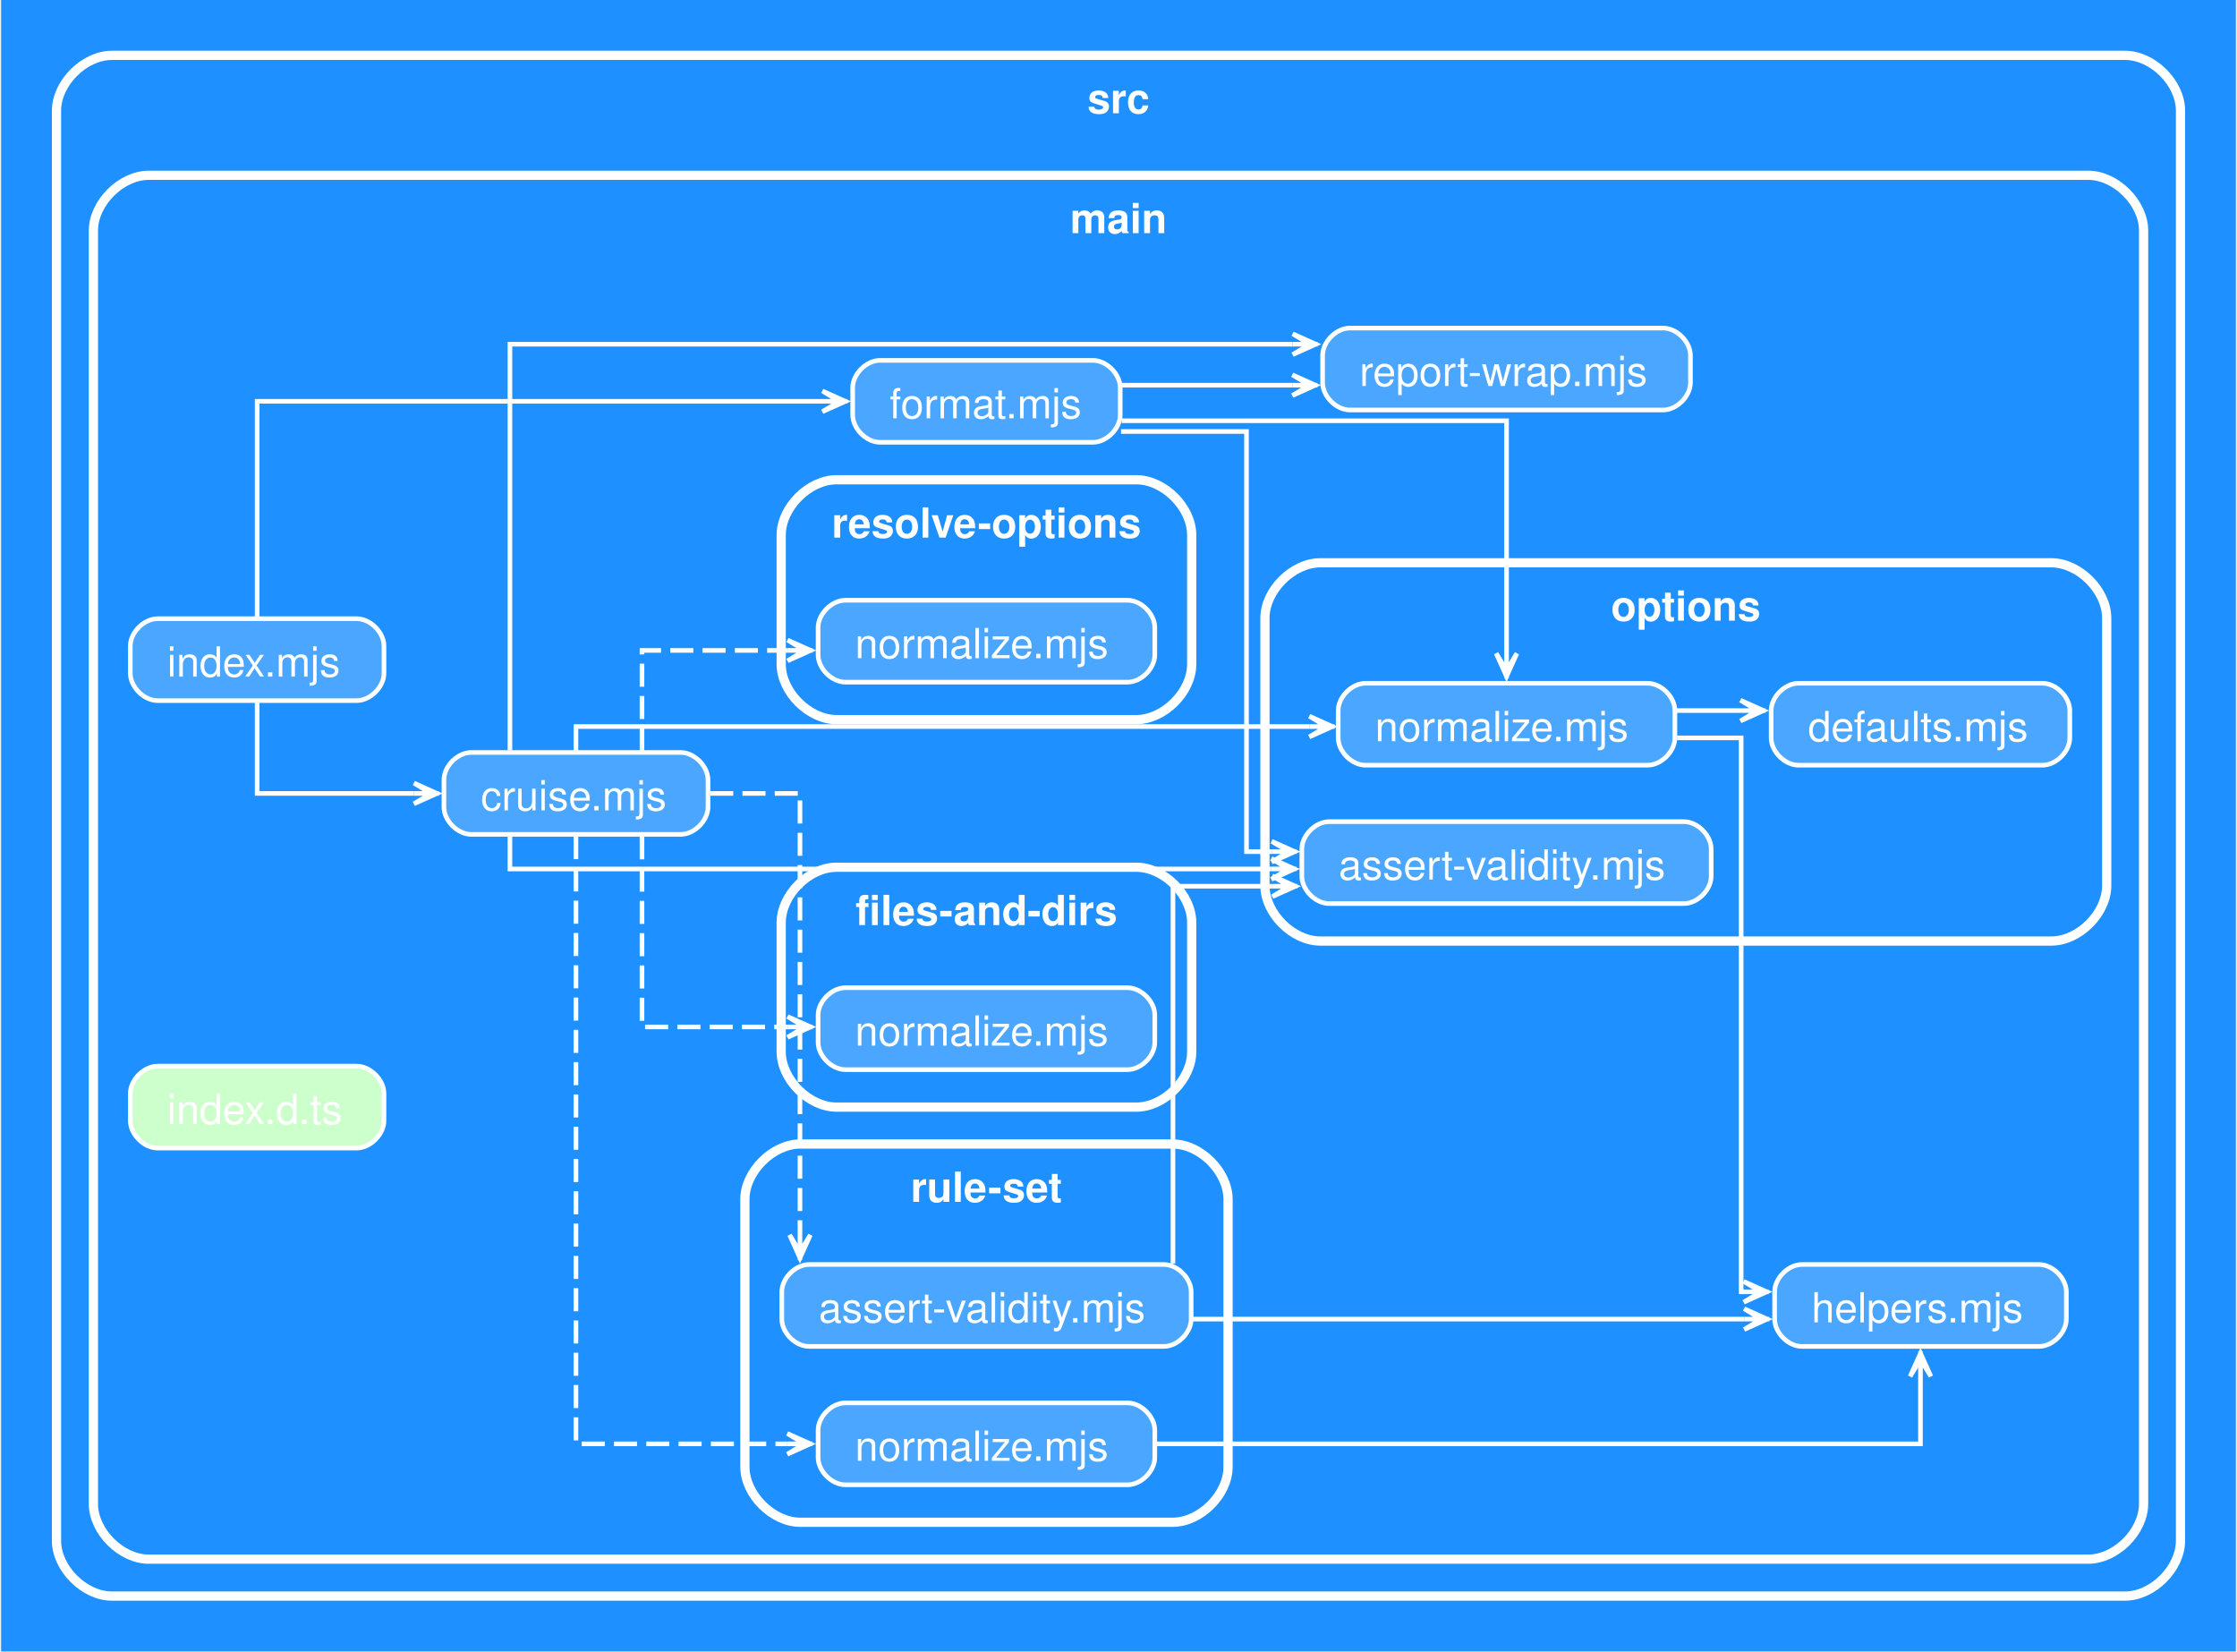
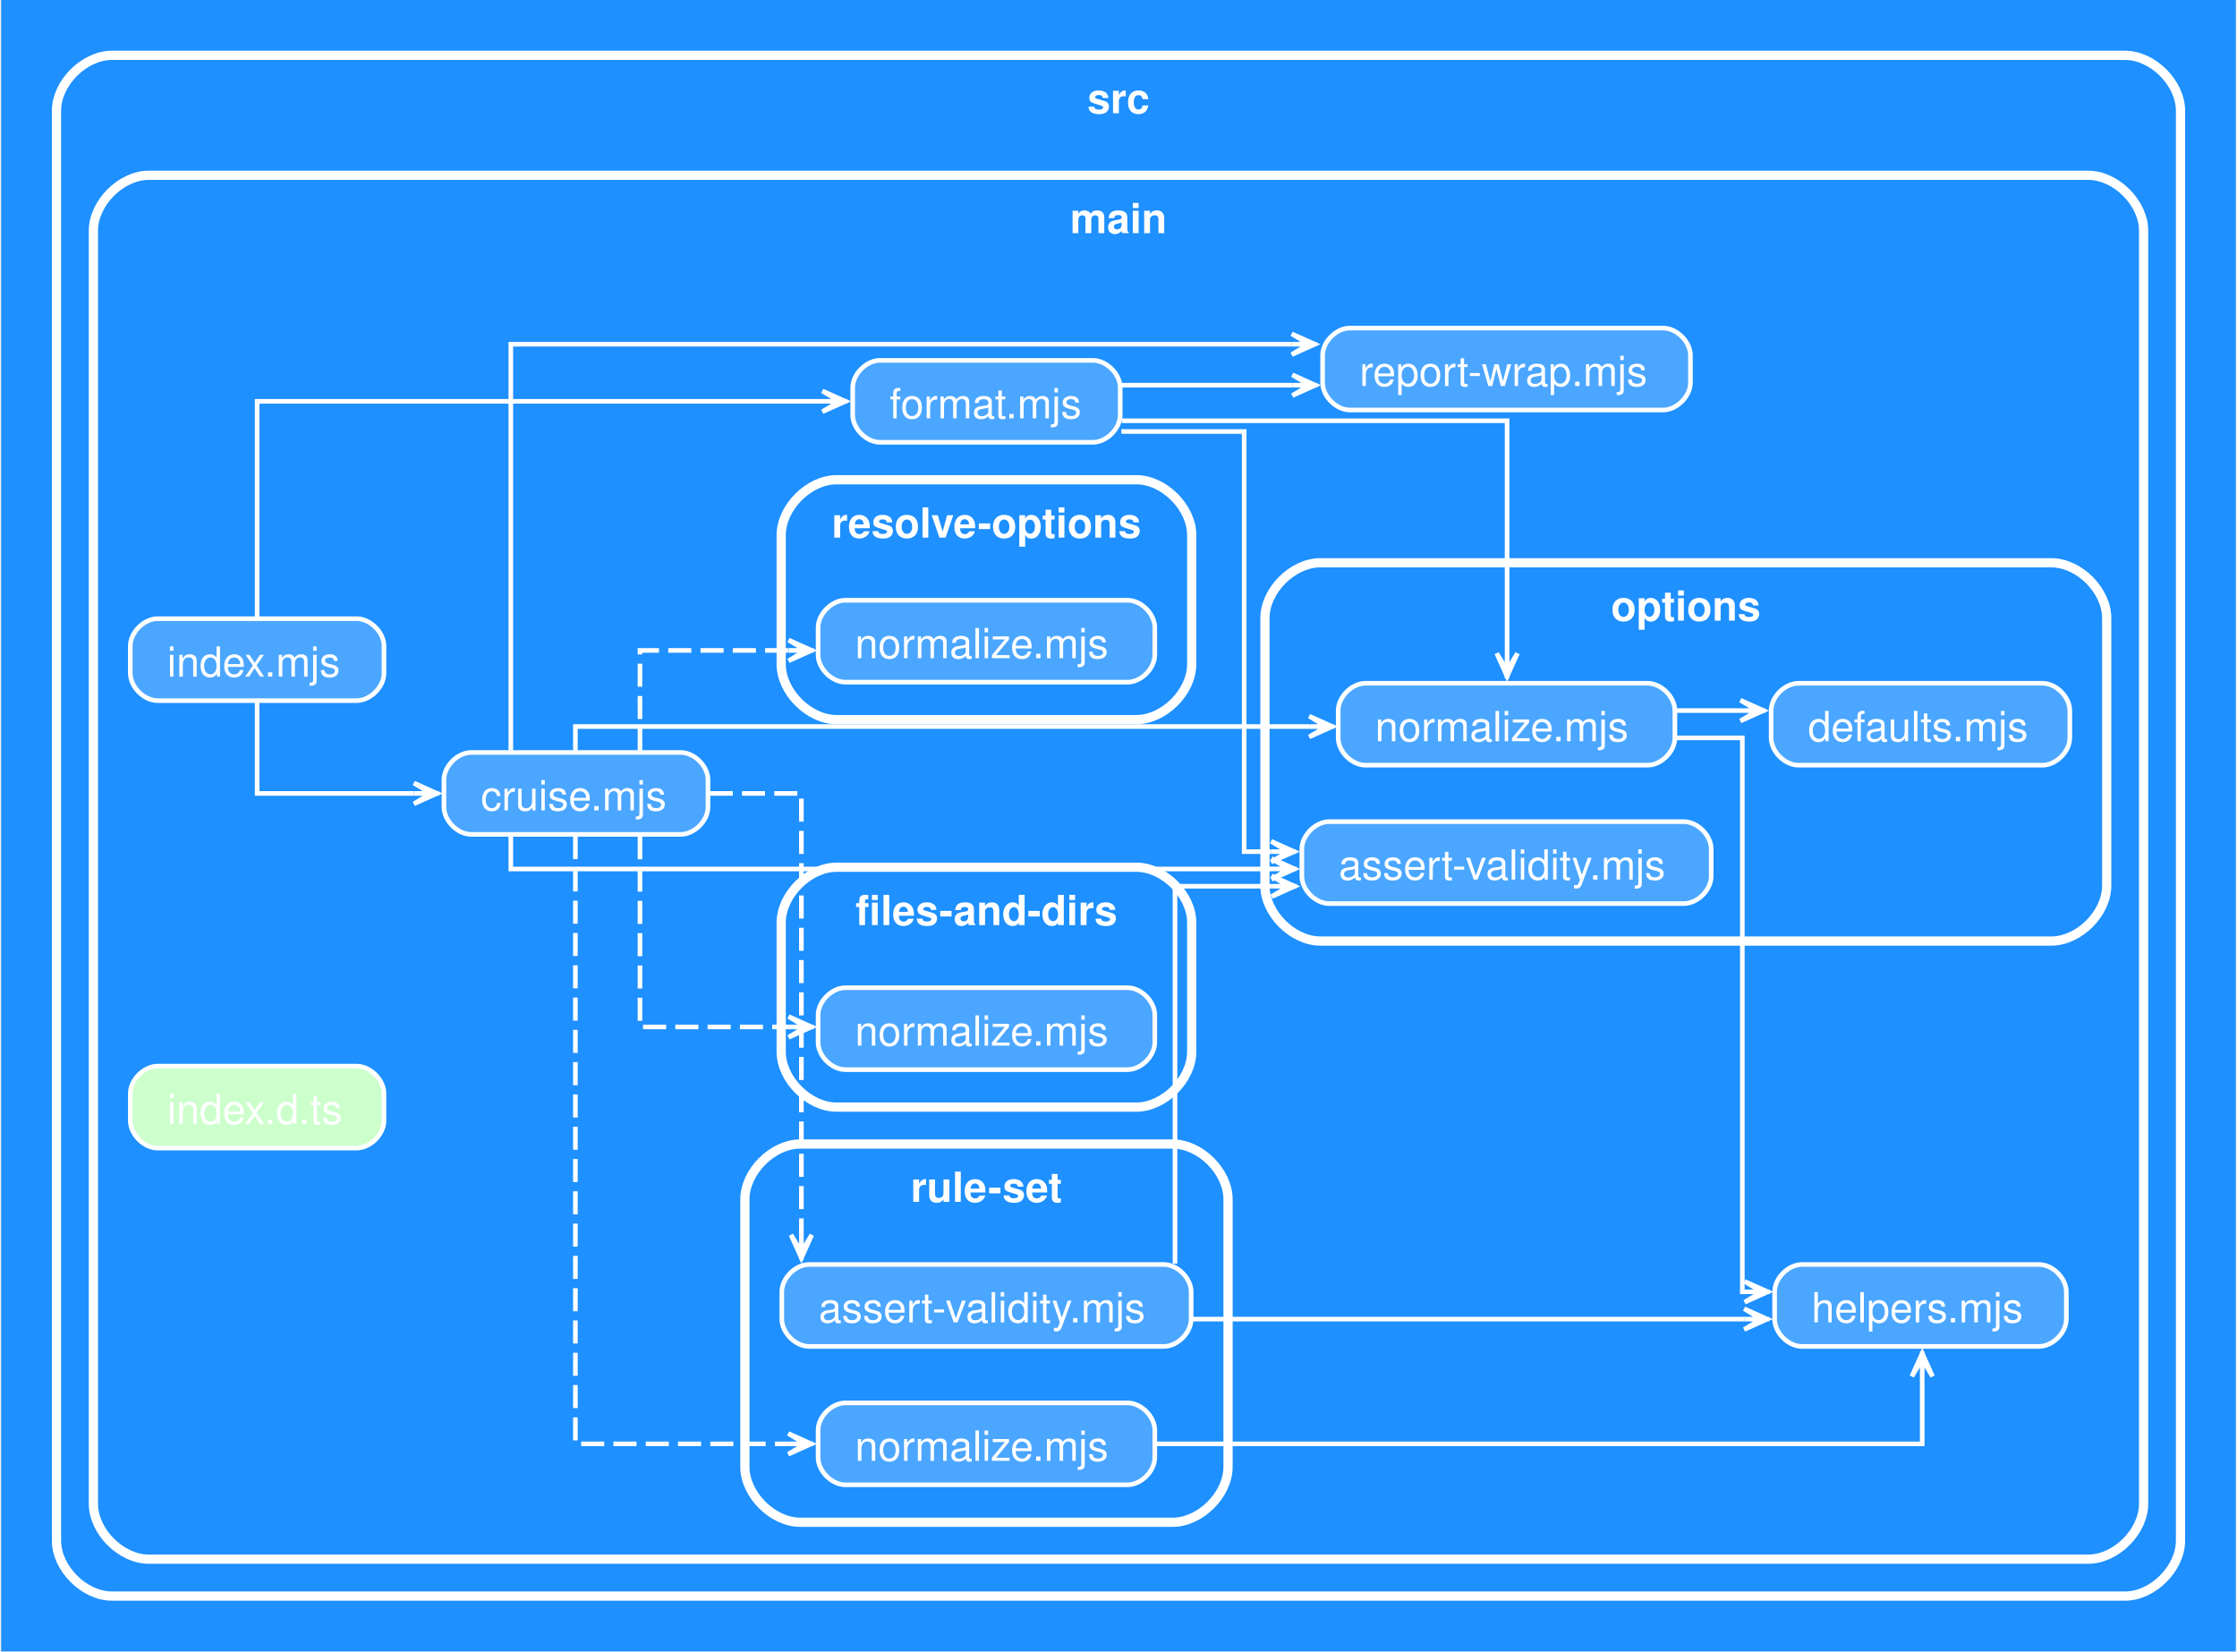
<svg xmlns="http://www.w3.org/2000/svg" xmlns:xlink="http://www.w3.org/1999/xlink" width="485pt" height="358pt" viewBox="0 0 484.5 358">
  <g class="graph" transform="translate(4 354)">
    <path fill="#1e90ff" d="M-4 4v-358h484.5V4z" />
    <g class="cluster">
      <path fill="none" stroke="#fff" stroke-width="2" d="M20-8h436.5c6 0 12-6 12-12v-310c0-6-6-12-12-12H20c-6 0-12 6-12 12v310c0 6 6 12 12 12" />
      <text x="238.25" y="-329.45" fill="#fff" font-family="Helvetica,sans-Serif" font-size="9" font-weight="bold" text-anchor="middle">src</text>
    </g>
    <g class="cluster">
      <path fill="none" stroke="#fff" stroke-width="2" d="M28-16h420.5c6 0 12-6 12-12v-276c0-6-6-12-12-12H28c-6 0-12 6-12 12v276c0 6 6 12 12 12" />
      <text x="238.25" y="-303.45" fill="#fff" font-family="Helvetica,sans-Serif" font-size="9" font-weight="bold" text-anchor="middle">main</text>
    </g>
    <g class="cluster">
      <path fill="none" stroke="#fff" stroke-width="2" d="M177.12-114h65c6 0 12-6 12-12v-28c0-6-6-12-12-12h-65c-6 0-12 6-12 12v28c0 6 6 12 12 12" />
      <text x="209.62" y="-153.45" fill="#fff" font-family="Helvetica,sans-Serif" font-size="9" font-weight="bold" text-anchor="middle">files-and-dirs</text>
    </g>
    <g class="cluster">
      <path fill="none" stroke="#fff" stroke-width="2" d="M282-150h158.5c6 0 12-6 12-12v-58c0-6-6-12-12-12H282c-6 0-12 6-12 12v58c0 6 6 12 12 12" />
      <text x="361.25" y="-219.45" fill="#fff" font-family="Helvetica,sans-Serif" font-size="9" font-weight="bold" text-anchor="middle">options</text>
    </g>
    <g class="cluster">
      <path fill="none" stroke="#fff" stroke-width="2" d="M177.12-198h65c6 0 12-6 12-12v-28c0-6-6-12-12-12h-65c-6 0-12 6-12 12v28c0 6 6 12 12 12" />
      <text x="209.62" y="-237.45" fill="#fff" font-family="Helvetica,sans-Serif" font-size="9" font-weight="bold" text-anchor="middle">resolve-options</text>
    </g>
    <g class="cluster">
      <path fill="none" stroke="#fff" stroke-width="2" d="M169.25-24H250c6 0 12-6 12-12v-58c0-6-6-12-12-12h-80.75c-6 0-12 6-12 12v58c0 6 6 12 12 12" />
      <text x="209.62" y="-93.45" fill="#fff" font-family="Helvetica,sans-Serif" font-size="9" font-weight="bold" text-anchor="middle">rule-set</text>
    </g>
    <g class="node">
      <a xlink:href="src/main/cruise.mjs" xlink:title="cruise.mjs">
        <path fill="#fff" fill-opacity=".2" stroke="#fff" d="M143.33-190.88H97.92c-2.96 0-5.92 2.96-5.92 5.92v5.92c0 2.96 2.96 5.92 5.92 5.92h45.41c2.96 0 5.92-2.96 5.92-5.92v-5.92c0-2.96-2.96-5.92-5.92-5.92" />
        <text x="100" y="-178.32" fill="#fff" font-family="Helvetica,sans-Serif" font-size="9">cruise.mjs</text>
      </a>
    </g>
    <g class="node">
      <a xlink:href="src/main/files-and-dirs/normalize.mjs" xlink:title="normalize.mjs">
        <path fill="#fff" fill-opacity=".2" stroke="#fff" d="M240.21-139.88h-61.17c-2.96 0-5.92 2.96-5.92 5.92v5.92c0 2.96 2.96 5.92 5.92 5.92h61.17c2.96 0 5.91-2.96 5.91-5.92v-5.92c0-2.96-2.95-5.92-5.91-5.92" />
        <text x="181.12" y="-127.33" fill="#fff" font-family="Helvetica,sans-Serif" font-size="9">normalize.mjs</text>
      </a>
    </g>
    <g class="edge">
-       <path fill="none" stroke="#fff" stroke-dasharray="5,2" d="M134.94-172.71v41.33h31.56" />
-       <path fill="#fff" stroke="#fff" d="m171.5-131.38-5-2.25 3.72 2.25h-3.72 3.72l-3.72 2.25z" />
+       <path fill="none" stroke="#fff" stroke-dasharray="5,2" d="M134.5-172.71v41.33h32.22" />
+       <path fill="#fff" stroke="#fff" d="m171.72-131.38-5-2.25 3.72 2.25h-3.72 3.72l-3.72 2.25z" />
    </g>
    <g class="node">
      <a xlink:href="src/main/options/assert-validity.mjs" xlink:title="assert-validity.mjs">
        <path fill="#fff" fill-opacity=".2" stroke="#fff" d="M360.83-175.88h-76.91c-2.96 0-5.92 2.96-5.92 5.92v5.92c0 2.96 2.96 5.92 5.92 5.92h76.91c2.96 0 5.92-2.96 5.92-5.92v-5.92c0-2.96-2.96-5.92-5.92-5.92" />
        <text x="286" y="-163.32" fill="#fff" font-family="Helvetica,sans-Serif" font-size="9">assert-validity.mjs</text>
      </a>
    </g>
    <g class="edge">
-       <path fill="none" stroke="#fff" d="M106.31-172.66v7.04h165.08" />
-       <path fill="#fff" stroke="#fff" d="m276.39-165.63-5-2.25 3.72 2.25h-3.72 3.72l-3.72 2.25z" />
+       <path fill="none" stroke="#fff" d="M106.5-172.66v7.04h164.93" />
+       <path fill="#fff" stroke="#fff" d="m276.43-165.63-5-2.25 3.72 2.25h-3.72 3.72l-3.72 2.25z" />
    </g>
    <g class="node">
      <a xlink:href="src/main/options/normalize.mjs" xlink:title="normalize.mjs">
        <path fill="#fff" fill-opacity=".2" stroke="#fff" d="M352.96-205.88h-61.17c-2.96 0-5.91 2.96-5.91 5.92v5.92c0 2.96 2.95 5.92 5.91 5.92h61.17c2.96 0 5.92-2.96 5.92-5.92v-5.92c0-2.96-2.96-5.92-5.92-5.92" />
        <text x="293.88" y="-193.32" fill="#fff" font-family="Helvetica,sans-Serif" font-size="9">normalize.mjs</text>
      </a>
    </g>
    <g class="edge">
-       <path fill="none" stroke="#fff" d="M120.62-191.27v-5.23h159" />
-       <path fill="#fff" stroke="#fff" d="m284.62-196.5-5-2.25 3.72 2.25h-3.72 3.72l-3.72 2.25z" />
+       <path fill="none" stroke="#fff" d="M120.5-191.27v-5.23h159.1" />
+       <path fill="#fff" stroke="#fff" d="m284.6-196.5-5-2.25 3.72 2.25h-3.72 3.72l-3.72 2.25z" />
    </g>
    <g class="node">
      <a xlink:href="src/main/report-wrap.mjs" xlink:title="report-wrap.mjs">
        <path fill="#fff" fill-opacity=".2" stroke="#fff" d="M356.33-282.88h-67.91c-2.96 0-5.92 2.96-5.92 5.92v5.92c0 2.96 2.96 5.92 5.92 5.92h67.91c2.96 0 5.92-2.96 5.92-5.92v-5.92c0-2.96-2.96-5.92-5.92-5.92" />
        <text x="290.5" y="-270.32" fill="#fff" font-family="Helvetica,sans-Serif" font-size="9">report-wrap.mjs</text>
      </a>
    </g>
    <g class="edge">
-       <path fill="none" stroke="#fff" d="M106.31-191.34v-88.04h169.71" />
-       <path fill="#fff" stroke="#fff" d="m281.02-279.38-5-2.25 3.72 2.25h-3.72 3.72l-3.72 2.25z" />
+       <path fill="none" stroke="#fff" d="M106.5-191.34v-88.04h169.31" />
+       <path fill="#fff" stroke="#fff" d="m280.81-279.38-5-2.25 3.71 2.25h-3.71 3.71l-3.71 2.25z" />
    </g>
    <g class="node">
      <a xlink:href="src/main/resolve-options/normalize.mjs" xlink:title="normalize.mjs">
        <path fill="#fff" fill-opacity=".2" stroke="#fff" d="M240.21-223.88h-61.17c-2.96 0-5.92 2.96-5.92 5.92v5.92c0 2.96 2.96 5.92 5.92 5.92h61.17c2.96 0 5.91-2.96 5.91-5.92v-5.92c0-2.96-2.95-5.92-5.91-5.92" />
        <text x="181.12" y="-211.32" fill="#fff" font-family="Helvetica,sans-Serif" font-size="9">normalize.mjs</text>
      </a>
    </g>
    <g class="edge">
-       <path fill="none" stroke="#fff" stroke-dasharray="5,2" d="M134.94-191.13V-213h31.56" />
-       <path fill="#fff" stroke="#fff" d="m171.5-213-5-2.25 3.72 2.25h-3.72 3.72l-3.72 2.25z" />
+       <path fill="none" stroke="#fff" stroke-dasharray="5,2" d="M134.5-191.13V-213h32.22" />
+       <path fill="#fff" stroke="#fff" d="m171.72-213-5-2.25 3.72 2.25h-3.72 3.72l-3.72 2.25z" />
    </g>
    <g class="node">
      <a xlink:href="src/main/rule-set/assert-validity.mjs" xlink:title="assert-validity.mjs">
        <path fill="#fff" fill-opacity=".2" stroke="#fff" d="M248.08-79.88h-76.91c-2.96 0-5.92 2.96-5.92 5.92v5.92c0 2.96 2.96 5.92 5.92 5.92h76.91c2.96 0 5.92-2.96 5.92-5.92v-5.92c0-2.96-2.96-5.92-5.92-5.92" />
        <text x="173.25" y="-67.33" fill="#fff" font-family="Helvetica,sans-Serif" font-size="9">assert-validity.mjs</text>
      </a>
    </g>
    <g class="edge">
-       <path fill="none" stroke="#fff" stroke-dasharray="5,2" d="M149.72-182h19.47v95.7" />
-       <path fill="#fff" stroke="#fff" d="m169.19-81.3 2.25-5-2.25 3.72v-3.72 3.72l-2.25-3.72z" />
+       <path fill="none" stroke="#fff" stroke-dasharray="5,2" d="M149.62-182h19.88v95.7" />
+       <path fill="#fff" stroke="#fff" d="m169.5-81.3 2.25-5-2.25 3.72v-3.72 3.72l-2.25-3.72z" />
    </g>
    <g class="node">
      <a xlink:href="src/main/rule-set/normalize.mjs" xlink:title="normalize.mjs">
        <path fill="#fff" fill-opacity=".2" stroke="#fff" d="M240.21-49.88h-61.17c-2.96 0-5.92 2.96-5.92 5.92v5.92c0 2.96 2.96 5.92 5.92 5.92h61.17c2.96 0 5.91-2.96 5.91-5.92v-5.92c0-2.96-2.95-5.92-5.91-5.92" />
        <text x="181.12" y="-37.33" fill="#fff" font-family="Helvetica,sans-Serif" font-size="9">normalize.mjs</text>
      </a>
    </g>
    <g class="edge">
-       <path fill="none" stroke="#fff" stroke-dasharray="5,2" d="M120.62-172.75V-41h45.82" />
-       <path fill="#fff" stroke="#fff" d="m171.44-41-5-2.25 3.71 2.25h-3.71 3.71l-3.71 2.25z" />
+       <path fill="none" stroke="#fff" stroke-dasharray="5,2" d="M120.5-172.75V-41h46.14" />
+       <path fill="#fff" stroke="#fff" d="m171.64-41-5-2.25 3.72 2.25h-3.72 3.72l-3.72 2.25z" />
    </g>
    <g class="node">
      <a xlink:href="src/main/helpers.mjs" xlink:title="helpers.mjs">
        <path fill="#fff" fill-opacity=".2" stroke="#fff" d="M437.83-79.88h-51.41c-2.96 0-5.92 2.96-5.92 5.92v5.92c0 2.96 2.96 5.92 5.92 5.92h51.41c2.96 0 5.92-2.96 5.92-5.92v-5.92c0-2.96-2.96-5.92-5.92-5.92" />
        <text x="388.5" y="-67.33" fill="#fff" font-family="Helvetica,sans-Serif" font-size="9">helpers.mjs</text>
      </a>
    </g>
    <g class="edge">
-       <path fill="none" stroke="#fff" d="M359.35-194.04h13.9v120.08h.68" />
-       <path fill="#fff" stroke="#fff" d="m378.8-73.96-5-2.25 3.72 2.25h-3.72 3.72l-3.72 2.25z" />
+       <path fill="none" stroke="#fff" d="M359.26-194.04h14.24v120.08h.67" />
+       <path fill="#fff" stroke="#fff" d="m379.01-73.96-5-2.25 3.72 2.25h-3.72 3.72l-3.72 2.25z" />
    </g>
    <g class="node">
      <a xlink:href="src/main/options/defaults.mjs" xlink:title="defaults.mjs">
        <path fill="#fff" fill-opacity=".2" stroke="#fff" d="M438.58-205.88h-52.91c-2.96 0-5.92 2.96-5.92 5.92v5.92c0 2.96 2.96 5.92 5.92 5.92h52.91c2.96 0 5.92-2.96 5.92-5.92v-5.92c0-2.96-2.96-5.92-5.92-5.92" />
        <text x="387.75" y="-193.32" fill="#fff" font-family="Helvetica,sans-Serif" font-size="9">defaults.mjs</text>
      </a>
    </g>
    <g class="edge">
      <path fill="none" stroke="#fff" d="M359.14-199.96h13.95" />
      <path fill="#fff" stroke="#fff" d="m378.09-199.96-5-2.25 3.72 2.25h-3.72 3.72l-3.72 2.25z" />
    </g>
    <g class="edge">
-       <path fill="none" stroke="#fff" d="M250.06-80.05v-81.83h21.54" />
-       <path fill="#fff" stroke="#fff" d="m276.6-161.88-5-2.25 3.71 2.25h-3.71 3.71l-3.71 2.25z" />
+       <path fill="none" stroke="#fff" d="M250.5-80.05v-81.83h20.95" />
+       <path fill="#fff" stroke="#fff" d="m276.45-161.88-5-2.25 3.72 2.25h-3.72 3.72l-3.72 2.25z" />
    </g>
    <g class="edge">
      <path fill="none" stroke="#fff" d="M254.32-68.04H373.9" />
      <path fill="#fff" stroke="#fff" d="m378.9-68.04-5-2.25 3.72 2.25h-3.72 3.72l-3.72 2.25z" />
    </g>
    <g class="edge">
-       <path fill="none" stroke="#fff" d="M246.3-41h165.82v-14.62" />
-       <path fill="#fff" stroke="#fff" d="m412.13-60.62-2.25 5 2.25-3.72v3.72-3.72l2.25 3.72z" />
+       <path fill="none" stroke="#fff" d="M246.36-41H412.5v-14.62" />
+       <path fill="#fff" stroke="#fff" d="m412.5-60.62-2.25 5 2.25-3.72v3.72-3.72l2.25 3.72z" />
    </g>
    <g class="node">
      <a xlink:href="src/main/format.mjs" xlink:title="format.mjs">
        <path fill="#fff" fill-opacity=".2" stroke="#fff" d="M232.71-275.88h-46.17c-2.96 0-5.92 2.96-5.92 5.92v5.92c0 2.96 2.96 5.92 5.92 5.92h46.17c2.96 0 5.91-2.96 5.91-5.92v-5.92c0-2.96-2.95-5.92-5.91-5.92" />
        <text x="188.62" y="-263.32" fill="#fff" font-family="Helvetica,sans-Serif" font-size="9">format.mjs</text>
      </a>
    </g>
    <g class="edge">
-       <path fill="none" stroke="#fff" d="M238.8-260.46H266v91.08h5.46" />
-       <path fill="#fff" stroke="#fff" d="m276.46-169.38-5-2.25 3.72 2.25h-3.72 3.72l-3.72 2.25z" />
+       <path fill="none" stroke="#fff" d="M238.87-260.46h26.63v91.08h5.84" />
+       <path fill="#fff" stroke="#fff" d="m276.34-169.38-5-2.25 3.72 2.25h-3.72 3.72l-3.72 2.25z" />
    </g>
    <g class="edge">
-       <path fill="none" stroke="#fff" d="M238.95-262.79h83.43v50.42" />
-       <path fill="#fff" stroke="#fff" d="m322.38-207.37 2.25-5-2.25 3.72v-3.72 3.72l-2.25-3.72z" />
+       <path fill="none" stroke="#fff" d="M238.99-262.79h83.51v50.42" />
+       <path fill="#fff" stroke="#fff" d="m322.5-207.37 2.25-5-2.25 3.72v-3.72 3.72l-2.25-3.72z" />
    </g>
    <g class="edge">
      <path fill="none" stroke="#fff" d="M238.95-270.5h36.99" />
      <path fill="#fff" stroke="#fff" d="m280.94-270.5-5-2.25 3.72 2.25h-3.72 3.72l-3.72 2.25z" />
    </g>
    <g class="node">
      <a xlink:href="src/main/index.d.ts" xlink:title="index.d.ts">
        <path fill="#cfc" stroke="#fff" d="M73.08-122.88H29.92c-2.96 0-5.92 2.96-5.92 5.92v5.92c0 2.96 2.96 5.92 5.92 5.92h43.16c2.96 0 5.92-2.96 5.92-5.92v-5.92c0-2.96-2.96-5.92-5.92-5.92" />
        <text x="32" y="-110.33" fill="#fff" font-family="Helvetica,sans-Serif" font-size="9">index.d.ts</text>
      </a>
    </g>
    <g class="node">
      <a xlink:href="src/main/index.mjs" xlink:title="index.mjs">
        <path fill="#fff" fill-opacity=".2" stroke="#fff" d="M73.08-219.88H29.92c-2.96 0-5.92 2.96-5.92 5.92v5.92c0 2.96 2.96 5.92 5.92 5.92h43.16c2.96 0 5.92-2.96 5.92-5.92v-5.92c0-2.96-2.96-5.92-5.92-5.92" />
        <text x="32" y="-207.32" fill="#fff" font-family="Helvetica,sans-Serif" font-size="9">index.mjs</text>
      </a>
    </g>
    <g class="edge">
      <path fill="none" stroke="#fff" d="M51.5-201.82V-182h33.99" />
      <path fill="#fff" stroke="#fff" d="m90.49-182-5-2.25 3.72 2.25h-3.72 3.72l-3.72 2.25z" />
    </g>
    <g class="edge">
      <path fill="none" stroke="#fff" d="M51.5-220.25V-267h122.54" />
      <path fill="#fff" stroke="#fff" d="m179.04-267-5-2.25 3.71 2.25h-3.71 3.71l-3.71 2.25z" />
    </g>
  </g>
</svg>
